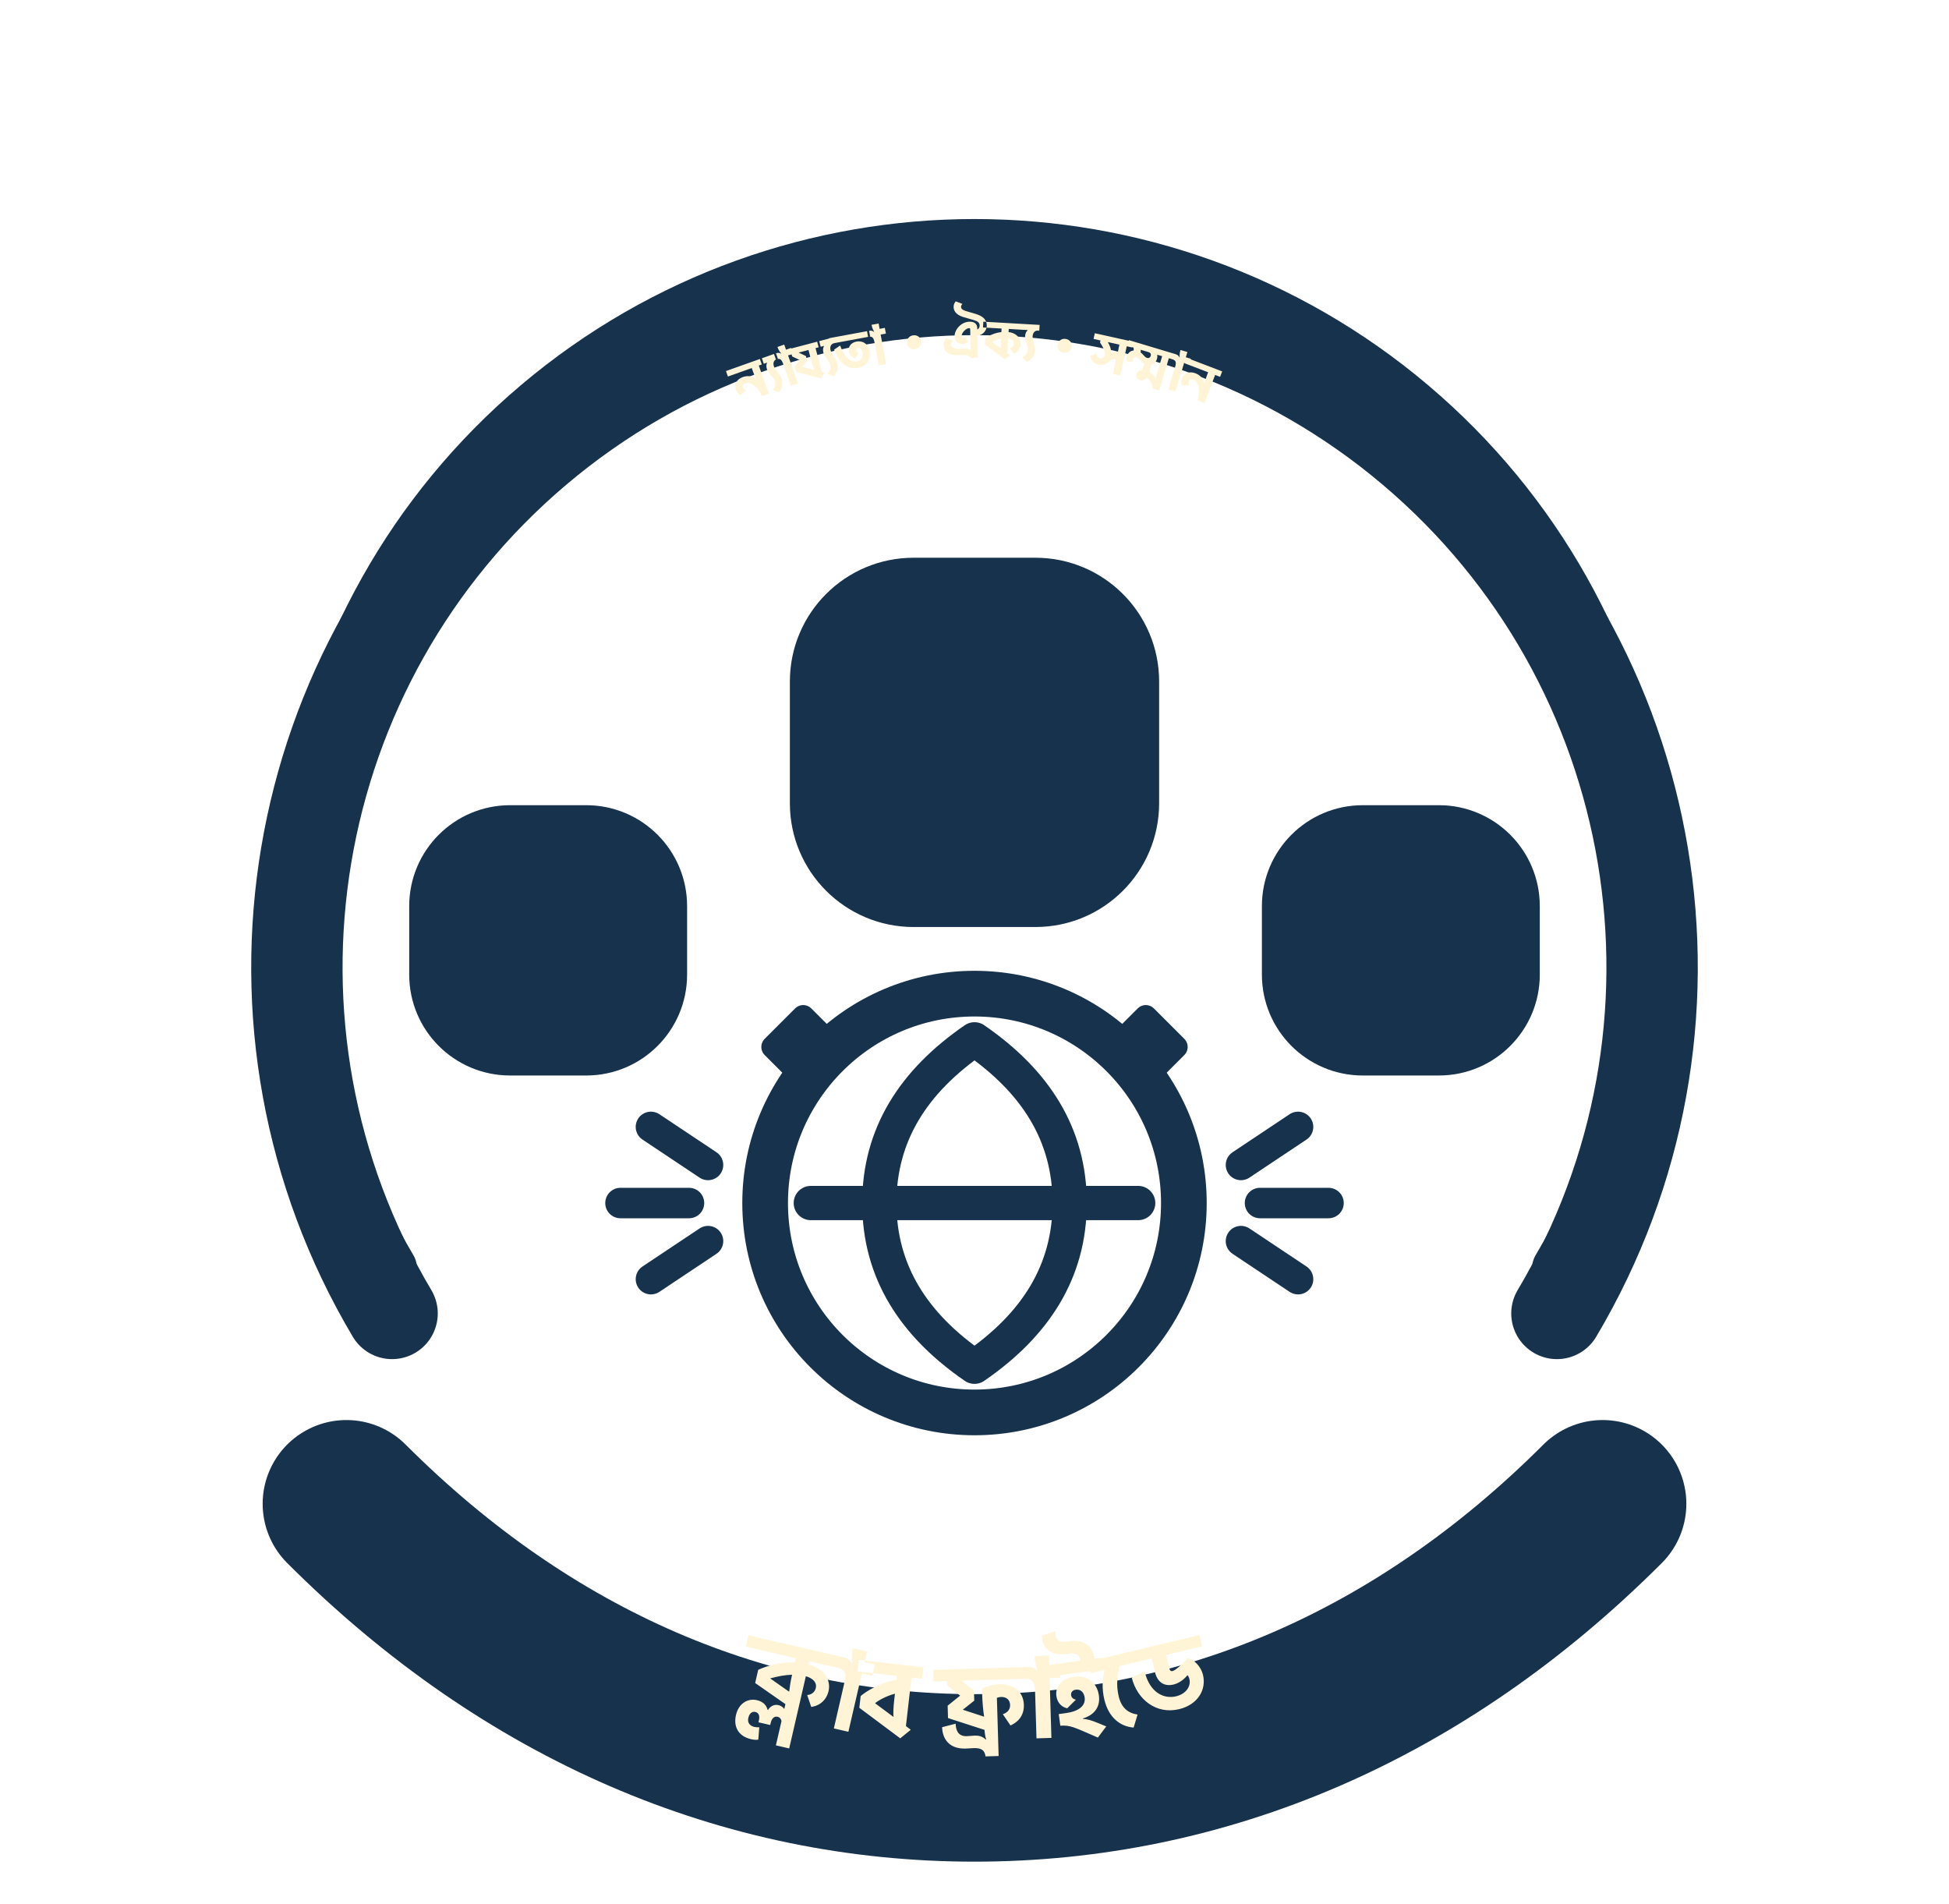
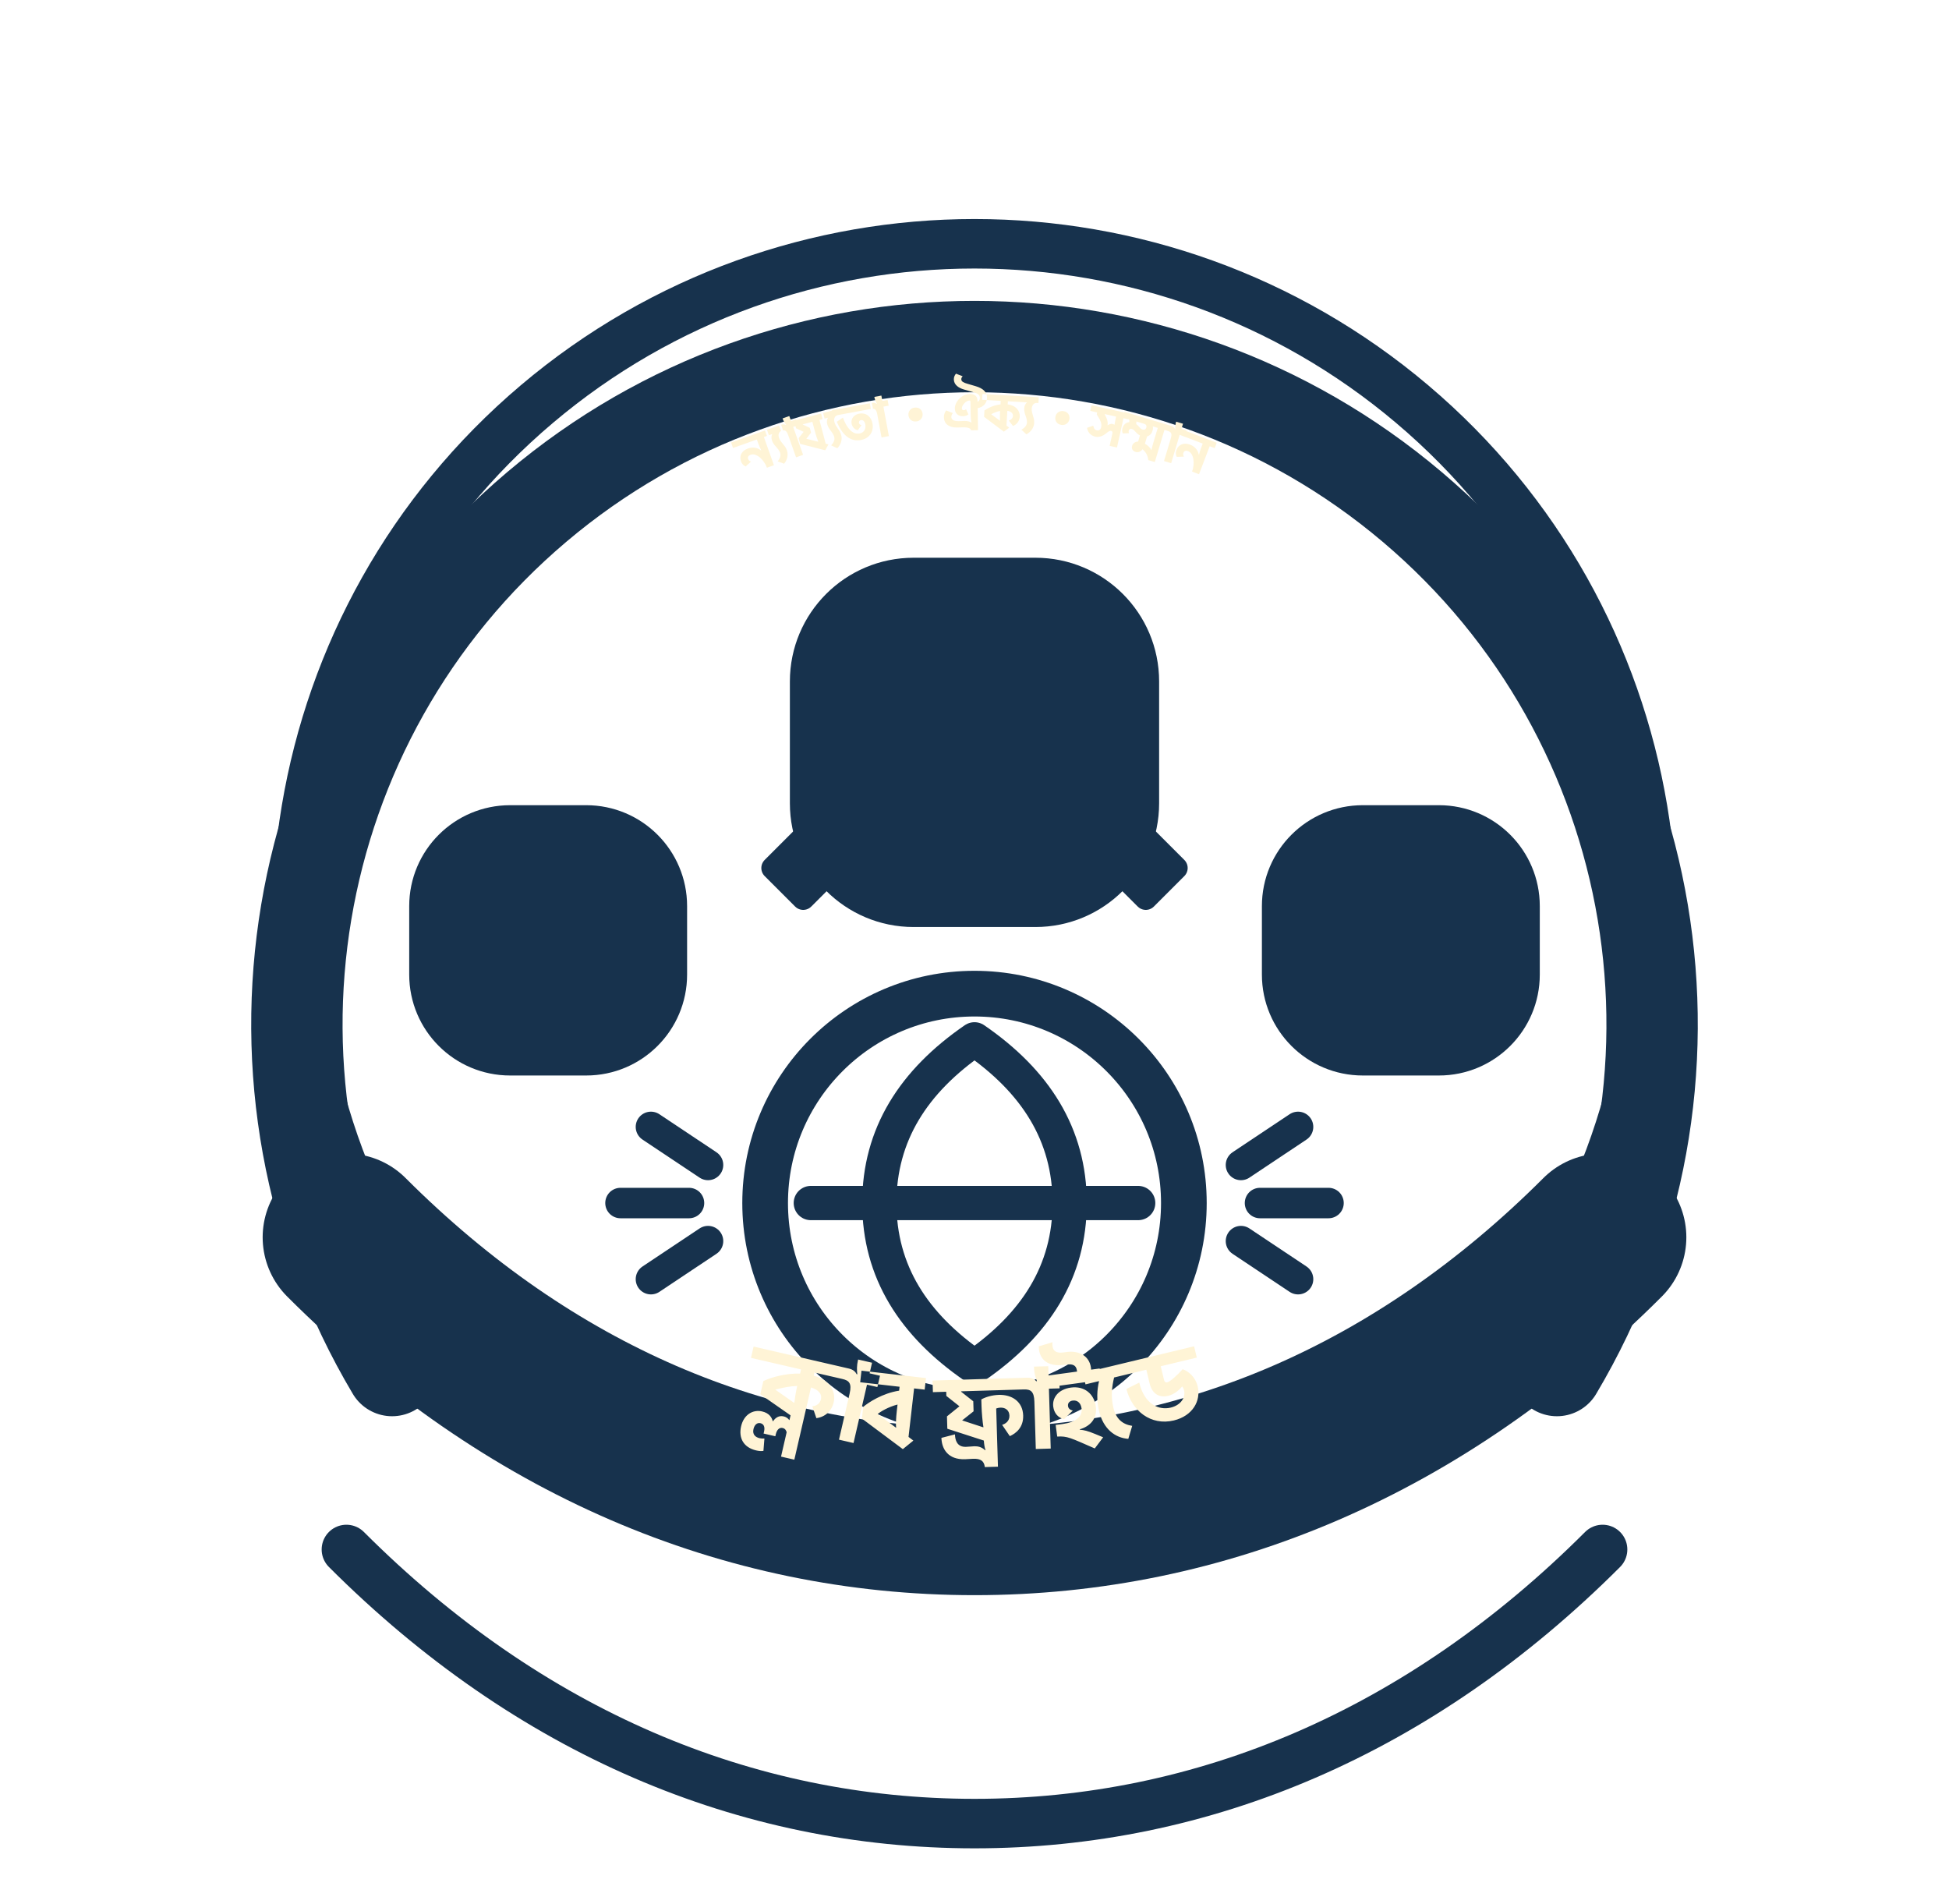
<svg xmlns="http://www.w3.org/2000/svg" viewBox="0 0 512 500" role="img" aria-labelledby="title desc" version="1.1" id="svg15">
  <g stroke="#17324D" stroke-width="13" stroke-linecap="round" stroke-linejoin="round" id="g8">
    <path fill="none" stroke="#17324D" d="M103 333a178 178 0 1 1 306 0" id="path1" />
    <g id="younger-member" aria-label="younger-member">
      <rect x="114" y="218" width="60" height="58" rx="20" fill="#17324D" stroke="#17324D" id="rect1" />
      <circle cx="144" cy="247" r="7" fill="none" stroke="none" id="circle1" />
    </g>
    <g id="adult-member" aria-label="adult-member">
      <rect x="214" y="153" width="84" height="84" rx="26" fill="#17324D" stroke="#17324D" id="rect2" />
      <circle cx="256" cy="195" r="9" fill="none" stroke="none" id="circle2" />
    </g>
    <g id="older-member" aria-label="older-member">
      <rect x="338" y="218" width="60" height="58" rx="20" fill="#17324D" stroke="#17324D" id="rect3" />
      <circle cx="368" cy="247" r="7" fill="none" stroke="none" id="circle3" />
    </g>
    <circle cx="256" cy="316" r="55" fill="none" stroke="#17324D" stroke-width="12" id="circle4" />
    <path fill="none" stroke="#17324D" stroke-width="9" d="M256 273c-16 11-25 25-25 43s9 32 25 43m0-86c16 11 25 25 25 43s-9 32-25 43m-43-43h86" id="path4" />
    <path fill="none" stroke="#17324D" stroke-width="8" d="M181 316h-18M186 306l-15-10M186 326l-15 10M331 316h18M326 306l15-10M326 326l15 10" id="path5" />
    <path fill="none" stroke="#17324D" d="M91 407c48 48 105 72 165 72s117-24 165-72" id="path6" />
-     <path fill="#17324D" stroke="#17324D" stroke-width="6" d="m211 267 8 8-8 8-8-8z" id="path7" />
-     <path fill="#17324D" stroke="#17324D" stroke-width="6" d="m301 267 8 8-8 8-8-8z" id="path8" />
+     <path fill="#17324D" stroke="#17324D" stroke-width="6" d="m211 220 8 8-8 8-8-8z" id="path7" />
+     <path fill="#17324D" stroke="#17324D" stroke-width="6" d="m301 220 8 8-8 8-8-8z" id="path8" />
  </g>
  <defs id="defs8">
-     <path id="motto-arc" d="M103 345a178 178 0 1 1 306 0" />
-     <path id="name-arc" d="M91 395c48 48 105 72 165 72s117-24 165-72" />
+     <path id="motto-arc" d="M103 360a178 178 0 1 1 306 0" />
+     <path id="name-arc" d="M91 325c48 48 105 72 165 72s117-24 165-72" />
  </defs>
-   <path d="M103 345a178 178 0 1 1 306 0" fill="none" stroke="#17324D" stroke-width="24" stroke-linecap="round" id="path9" />
-   <path d="M91 395c48 48 105 72 165 72s117-24 165-72" fill="none" stroke="#17324D" stroke-width="44" stroke-linecap="round" id="path10" />
+   <path d="M103 360a178 178 0 1 1 306 0" fill="none" stroke="#17324D" stroke-width="24" stroke-linecap="round" id="path9" />
+   <path d="M91 325c48 48 105 72 165 72s117-24 165-72" fill="none" stroke="#17324D" stroke-width="44" stroke-linecap="round" id="path10" />
  <g font-family="Kohinoor Bangla, Bangla Sangam MN, sans-serif" text-anchor="middle" id="g15">
    <g id="text14" style="font-weight:700;font-size:14px;letter-spacing:0" aria-label="ন্যায্যতা•ঐক্য•সম্মান">
-       <path style="fill:#fff4d6" d="m 195.956,102.479 c -0.329,-0.091 -0.631,-0.311 -0.767,-0.693 -0.188,-0.528 0.106,-0.914 0.66,-1.111 1.583,-0.563 3.576,1.448 4.246,3.334 l 0.028,0.079 1.847,-0.657 -2.636,-7.413 1.319,-0.469 -0.511,-1.438 -9.432,3.353 0.511,1.438 6.266,-2.228 0.366,1.029 c 0.249,0.699 0.541,1.353 0.78,1.818 l -0.048,0.032 c -0.994,-0.791 -2.224,-0.948 -3.438,-0.516 -1.557,0.553 -2.381,1.827 -1.823,3.397 0.249,0.699 0.709,1.115 1.226,1.317 z m 5.529,-7.226 -1.359,0.483 -0.511,-1.438 4.234,-1.506 0.511,1.438 -0.383,0.136 c -0.646,0.23 -1,0.95 -0.662,1.9 0.46,1.293 1.564,1.851 2.062,3.249 0.403,1.134 0.134,2.508 -0.74,3.517 l -1.673,-0.609 c 0.726,-0.927 0.835,-1.664 0.614,-2.284 -0.455,-1.28 -1.612,-1.775 -2.099,-3.146 -0.272,-0.765 -0.146,-1.33 0.024,-1.688 z m 2.804,-3.983 c 0.22,0.62 0.554,1.14 0.912,1.563 l -0.092,0.033 c -0.229,-0.142 -0.639,-0.293 -1.246,-0.077 l -0.541,0.192 0.511,1.438 0.053,-0.019 c 0.831,-0.295 1.355,-0.2 1.815,1.093 l 2.087,5.87 1.847,-0.657 -2.636,-7.413 1.319,-0.469 -0.511,-1.438 -1.319,0.469 -0.478,-1.345 -1.768,0.628 z m 5.568,1.325 2.531,-0.667 0.689,2.613 c 0.196,0.745 0.585,1.945 0.858,2.597 l -0.054,0.014 -3.087,-0.779 1.246,-1.588 -0.335,-1.273 -1.835,-0.863 z m 5.907,6.811 0.853,-1.542 -0.733,-0.198 -1.642,-6.227 1.354,-0.357 -0.389,-1.476 -8.583,2.263 0.389,1.476 0.948,-0.25 0.139,0.528 1.985,0.939 -1.3,1.66 0.396,1.503 z m 0.685,-8.549 -1.394,0.368 -0.389,-1.476 4.346,-1.146 0.389,1.476 -0.393,0.103 c -0.663,0.175 -1.076,0.863 -0.819,1.837 0.35,1.327 1.404,1.975 1.782,3.41 0.307,1.164 -0.077,2.51 -1.032,3.443 l -1.616,-0.747 c 0.801,-0.863 0.971,-1.588 0.804,-2.224 -0.346,-1.313 -1.457,-1.903 -1.829,-3.311 -0.207,-0.785 -0.034,-1.337 0.165,-1.68 z m 8.17,3.221 c -0.797,-0.151 -1.46,-0.812 -1.634,-1.748 -0.235,-1.266 0.604,-2.347 1.981,-2.602 1.872,-0.347 3.185,0.82 3.506,2.554 0.408,2.203 -0.833,3.956 -3.063,4.369 -2.918,0.541 -4.975,-1.57 -6.313,-4.796 l 1.605,-1.095 c 0.973,2.639 2.462,4.527 4.375,4.173 1.225,-0.227 1.718,-1.258 1.516,-2.345 -0.143,-0.771 -0.564,-1.277 -1.156,-1.167 -0.344,0.064 -0.59,0.351 -0.524,0.709 0.056,0.303 0.316,0.554 0.681,0.6 z m 3.694,-7.191 0.278,1.5 -10.476,1.941 -0.278,-1.5 z m 0.674,-1.435 c 0.12,0.647 0.367,1.213 0.654,1.687 l -0.096,0.018 c -0.203,-0.176 -0.585,-0.39 -1.218,-0.273 l -0.564,0.105 0.278,1.5 0.055,-0.01 c 0.867,-0.161 1.37,0.017 1.62,1.366 l 1.135,6.126 1.927,-0.357 -1.433,-7.736 1.377,-0.255 -0.278,-1.5 -1.377,0.255 -0.26,-1.404 -1.845,0.342 z" id="path15" />
-       <path style="fill:#fff4d6" d="m 238.261,90.079 c 0.098,1.017 0.873,1.758 2.044,1.645 1.073,-0.104 1.775,-0.988 1.677,-2.005 -0.098,-1.017 -0.873,-1.758 -2.044,-1.645 -1.073,0.104 -1.775,0.988 -1.677,2.005 z" id="path16" />
-       <path style="fill:#fff4d6" d="m 255.039,94.027 1.82,-0.03 -0.094,-5.795 c 1.564,-0.235 2.482,-1.469 2.462,-2.742 -0.023,-1.442 -0.935,-2.421 -3.018,-3.031 l -2.209,-0.65 c -0.872,-0.252 -1.521,-0.535 -1.531,-1.137 -0.005,-0.308 0.089,-0.534 0.365,-0.804 l -1.761,-0.685 c -0.33,0.383 -0.574,0.877 -0.564,1.507 0.023,1.428 1.283,2.247 2.605,2.632 l 2.743,0.796 c 0.985,0.278 1.481,0.676 1.493,1.404 0.009,0.546 -0.252,0.886 -0.613,1.06 l -0.004,-0.252 c -0.018,-1.12 -0.604,-1.824 -2.046,-1.801 -2.268,0.037 -3.941,2.192 -3.915,3.788 0.02,1.232 0.776,2.06 2.161,2.037 0.518,-0.008 1.061,-0.171 1.406,-0.485 l -0.638,-1.362 c -0.096,0.114 -0.318,0.271 -0.598,0.276 -0.308,0.005 -0.478,-0.132 -0.485,-0.538 -0.013,-0.798 1.144,-2.007 1.955,-2.02 0.168,-0.003 0.295,0.079 0.3,0.359 l 0.039,2.38 c 0.035,2.17 0.141,2.672 0.232,3.063 l -0.056,9.1e-4 c -0.51,-0.37 -1.183,-0.429 -1.911,-0.417 -0.434,0.007 -0.895,0.043 -1.343,0.05 -1.498,0.024 -1.968,-0.486 -1.978,-1.102 -0.007,-0.448 0.183,-0.787 0.418,-1.015 l -1.79,-0.713 c -0.165,0.213 -0.602,0.878 -0.587,1.774 0.028,1.722 1.291,2.751 3.405,2.717 0.42,-0.007 1.232,-0.034 1.708,-0.042 1.596,-0.026 1.925,0.403 2.029,0.779 z m 10.187,-2.561 c 0.598,-0.162 1.072,-0.598 1.107,-1.199 0.038,-0.657 -0.476,-1.233 -1.479,-1.347 l -0.223,3.886 0.713,0.532 -1.407,1.055 -5.189,-3.902 0.096,-1.677 c 1.152,-0.761 2.563,-1.409 4.214,-1.581 l 0.054,-0.936 -4.878,-0.28 0.087,-1.523 10.86,0.624 -0.087,1.523 -4.095,-0.235 -0.047,0.825 c 2.228,0.268 3.251,1.757 3.167,3.211 -0.065,1.132 -0.734,2.033 -1.768,2.465 z m -4.604,-1.639 2.247,1.658 0.056,0.003 c -0.044,-0.704 -0.014,-1.712 0.029,-2.452 l 0.005,-0.084 c -0.907,0.158 -1.668,0.479 -2.336,0.875 z m 9.351,-3.137 -1.44,-0.083 0.087,-1.523 4.487,0.258 -0.087,1.523 -0.405,-0.023 c -0.685,-0.039 -1.29,0.487 -1.348,1.493 -0.079,1.37 0.723,2.313 0.637,3.795 -0.069,1.202 -0.851,2.363 -2.049,2.953 l -1.305,-1.211 c 1.028,-0.572 1.416,-1.209 1.453,-1.866 0.078,-1.356 -0.796,-2.261 -0.712,-3.715 0.047,-0.811 0.382,-1.282 0.678,-1.546 z" id="path17" />
-       <path style="fill:#fff4d6" d="m 277.818,90.572 c -0.147,1.011 0.43,1.915 1.593,2.084 1.067,0.155 1.959,-0.536 2.106,-1.548 0.147,-1.011 -0.43,-1.915 -1.593,-2.084 -1.067,-0.155 -1.959,0.536 -2.106,1.548 z" id="path18" />
-       <path style="fill:#fff4d6" d="m 288.641,95.807 c 0.779,0.173 1.663,-0.062 2.446,-0.619 0.68,-0.48 1.158,-1.02 1.664,-0.908 0.287,0.064 0.422,0.294 0.356,0.595 l -0.739,3.335 1.927,0.427 1.702,-7.682 1.353,0.3 0.33,-1.49 -10.074,-2.232 -0.33,1.49 1.818,0.403 -0.118,0.533 0.401,0.648 c 0.518,0.832 0.983,1.709 0.759,2.721 -0.124,0.56 -0.539,0.942 -1.14,0.809 -0.656,-0.145 -0.823,-0.684 -0.933,-1.225 l -1.629,0.557 c 0.134,0.947 0.744,2.015 2.206,2.339 z m 4.997,-3.137 c -0.149,-0.105 -0.28,-0.162 -0.512,-0.214 -0.478,-0.106 -0.967,0.158 -1.312,0.355 0.029,-0.194 0.047,-0.405 0.038,-0.623 -0.02,-0.492 -0.171,-1.042 -0.508,-1.719 l -0.28,-0.55 0.012,-0.055 2.993,0.663 -0.203,0.916 c -0.045,0.205 -0.186,0.905 -0.229,1.226 z m 7.653,1.327 c -0.63,-0.189 -0.913,-0.903 -1.65,-1.416 0.028,-0.24 0.039,-0.471 0.023,-0.709 l 2.078,0.624 c 0.51,0.153 0.681,0.555 0.552,0.984 -0.129,0.429 -0.48,0.674 -1.003,0.517 z m 2.347,5.426 c -0.307,-0.633 -0.933,-1.274 -1.721,-1.716 l 0.572,-1.904 c 0.813,-0.224 1.249,-0.897 1.43,-1.5 0.153,-0.51 0.133,-0.881 0.063,-1.136 l 1.314,0.395 -1.023,3.406 c -0.531,1.77 -0.635,2.455 -0.635,2.455 z m 4.768,-4.927 0.439,-1.462 -12.269,-3.684 -0.439,1.462 1.636,0.491 c 0.064,0.224 0.072,0.489 0.036,0.756 -0.911,0.063 -1.525,0.697 -1.783,1.555 -0.169,0.563 -0.078,1.087 0.091,1.401 l 1.615,-0.071 c -0.086,-0.201 -0.137,-0.421 -0.056,-0.689 0.101,-0.335 0.396,-0.539 0.838,-0.406 0.711,0.213 1.063,1.182 2.093,1.695 l -0.47,1.613 c -0.779,0.015 -1.373,0.435 -1.579,1.119 -0.242,0.805 0.237,1.401 0.921,1.607 0.577,0.173 1.271,0.002 1.804,-0.701 0.906,0.681 1.408,1.738 1.516,2.838 l 1.716,0.515 2.537,-8.447 z m 1.681,-2.433 c -0.189,0.63 -0.228,1.247 -0.19,1.8 l -0.094,-0.028 c -0.101,-0.249 -0.342,-0.614 -0.959,-0.799 l -0.55,-0.165 -0.439,1.462 0.054,0.016 c 0.845,0.254 1.211,0.641 0.816,1.955 l -1.792,5.967 1.877,0.564 2.263,-7.536 1.341,0.403 0.439,-1.462 -1.341,-0.403 0.411,-1.368 -1.797,-0.54 z m 2.36,9.14 c -0.192,-0.283 -0.278,-0.646 -0.133,-1.025 0.2,-0.523 0.674,-0.627 1.223,-0.417 1.57,0.599 1.781,3.422 1.068,5.292 l -0.03,0.079 1.831,0.699 2.805,-7.351 1.308,0.499 0.544,-1.426 -9.352,-3.568 -0.544,1.426 6.213,2.37 -0.389,1.02 c -0.264,0.693 -0.467,1.38 -0.586,1.889 l -0.057,-0.007 c -0.244,-1.247 -1.077,-2.164 -2.281,-2.623 -1.543,-0.589 -2.998,-0.155 -3.592,1.402 -0.264,0.693 -0.184,1.308 0.078,1.798 z" id="path19" />
+       <path style="fill:#fff4d6" d="m 197.296,121.248 c -0.329,-0.091 -0.631,-0.311 -0.767,-0.693 -0.188,-0.528 0.106,-0.914 0.66,-1.111 1.583,-0.563 3.576,1.448 4.246,3.334 l 0.028,0.079 1.847,-0.657 -2.636,-7.413 1.319,-0.469 -0.511,-1.438 -9.432,3.353 0.511,1.438 6.266,-2.228 0.366,1.029 c 0.249,0.699 0.541,1.353 0.78,1.818 l -0.048,0.032 c -0.994,-0.791 -2.224,-0.948 -3.438,-0.516 -1.557,0.553 -2.381,1.827 -1.823,3.397 0.249,0.699 0.709,1.115 1.226,1.317 z m 5.529,-7.226 -1.359,0.483 -0.511,-1.438 4.234,-1.506 0.511,1.438 -0.383,0.136 c -0.646,0.23 -1,0.95 -0.662,1.899 0.46,1.293 1.564,1.851 2.062,3.249 0.403,1.134 0.134,2.508 -0.74,3.517 l -1.673,-0.609 c 0.726,-0.927 0.835,-1.664 0.614,-2.284 -0.455,-1.28 -1.612,-1.775 -2.099,-3.147 -0.272,-0.765 -0.146,-1.33 0.024,-1.688 z m 2.804,-3.983 c 0.22,0.62 0.554,1.14 0.912,1.563 l -0.092,0.033 c -0.229,-0.142 -0.639,-0.293 -1.246,-0.077 l -0.541,0.192 0.511,1.438 0.053,-0.019 c 0.831,-0.295 1.355,-0.2 1.815,1.093 l 2.087,5.87 1.847,-0.657 -2.636,-7.413 1.319,-0.469 -0.511,-1.438 -1.319,0.469 -0.478,-1.345 -1.768,0.628 z m 5.248,1.424 2.532,-0.667 0.689,2.613 c 0.196,0.745 0.585,1.945 0.858,2.597 l -0.054,0.014 -3.087,-0.779 1.246,-1.588 -0.335,-1.273 -1.835,-0.863 z m 5.907,6.811 0.853,-1.542 -0.733,-0.198 -1.642,-6.227 1.354,-0.357 -0.389,-1.476 -8.583,2.263 0.389,1.476 0.948,-0.25 0.139,0.528 1.985,0.939 -1.3,1.66 0.396,1.503 z m 0.685,-8.549 -1.394,0.368 -0.389,-1.476 4.346,-1.146 0.389,1.476 -0.393,0.103 c -0.663,0.175 -1.076,0.863 -0.819,1.837 0.35,1.327 1.404,1.975 1.782,3.41 0.307,1.164 -0.077,2.51 -1.032,3.443 l -1.616,-0.747 c 0.801,-0.863 0.971,-1.588 0.804,-2.224 -0.346,-1.313 -1.457,-1.903 -1.829,-3.311 -0.207,-0.785 -0.034,-1.337 0.165,-1.68 z m 7.879,3.286 c -0.797,-0.151 -1.46,-0.812 -1.634,-1.748 -0.235,-1.266 0.604,-2.347 1.981,-2.602 1.872,-0.347 3.185,0.82 3.506,2.554 0.408,2.203 -0.833,3.956 -3.063,4.369 -2.918,0.541 -4.975,-1.57 -6.313,-4.796 l 1.605,-1.095 c 0.973,2.639 2.462,4.527 4.375,4.173 1.225,-0.227 1.718,-1.258 1.516,-2.345 -0.143,-0.771 -0.564,-1.277 -1.156,-1.167 -0.344,0.064 -0.59,0.351 -0.524,0.709 0.056,0.303 0.316,0.554 0.681,0.6 z m 3.694,-7.191 0.278,1.5 -10.476,1.941 -0.278,-1.5 z m 0.674,-1.435 c 0.12,0.647 0.367,1.213 0.654,1.687 l -0.096,0.018 c -0.203,-0.176 -0.585,-0.39 -1.218,-0.273 l -0.564,0.105 0.278,1.5 0.055,-0.01 c 0.867,-0.161 1.37,0.017 1.62,1.366 l 1.135,6.126 1.927,-0.357 -1.433,-7.736 1.377,-0.255 -0.278,-1.5 -1.377,0.255 -0.26,-1.404 -1.845,0.342 z" id="path15" />
+       <path style="fill:#fff4d6" d="m 238.647,109.061 c 0.098,1.017 0.873,1.758 2.044,1.645 1.073,-0.104 1.775,-0.988 1.677,-2.005 -0.098,-1.017 -0.873,-1.758 -2.044,-1.645 -1.073,0.104 -1.775,0.988 -1.677,2.005 z" id="path16" />
+       <path style="fill:#fff4d6" d="m 255.104,113.027 1.82,-0.03 -0.094,-5.795 c 1.564,-0.235 2.482,-1.469 2.462,-2.742 -0.023,-1.442 -0.935,-2.421 -3.018,-3.031 l -2.209,-0.65 c -0.872,-0.252 -1.521,-0.535 -1.531,-1.137 -0.005,-0.308 0.089,-0.534 0.365,-0.804 l -1.761,-0.685 c -0.33,0.383 -0.574,0.877 -0.564,1.507 0.023,1.428 1.283,2.247 2.605,2.632 l 2.743,0.796 c 0.985,0.278 1.481,0.676 1.493,1.404 0.009,0.546 -0.252,0.886 -0.613,1.06 l -0.004,-0.252 c -0.018,-1.12 -0.604,-1.824 -2.046,-1.801 -2.268,0.037 -3.941,2.192 -3.915,3.788 0.02,1.232 0.776,2.06 2.161,2.037 0.518,-0.008 1.061,-0.171 1.406,-0.485 l -0.638,-1.362 c -0.096,0.114 -0.318,0.271 -0.598,0.276 -0.308,0.005 -0.478,-0.132 -0.485,-0.538 -0.013,-0.798 1.144,-2.007 1.955,-2.02 0.168,-0.003 0.295,0.079 0.3,0.359 l 0.039,2.38 c 0.035,2.17 0.141,2.672 0.232,3.063 l -0.056,9.1e-4 c -0.51,-0.37 -1.183,-0.429 -1.911,-0.417 -0.434,0.007 -0.895,0.043 -1.343,0.05 -1.498,0.024 -1.968,-0.486 -1.978,-1.102 -0.007,-0.448 0.183,-0.787 0.418,-1.015 l -1.79,-0.713 c -0.165,0.213 -0.602,0.878 -0.587,1.774 0.028,1.722 1.291,2.751 3.405,2.717 0.42,-0.007 1.232,-0.034 1.708,-0.042 1.596,-0.026 1.925,0.403 2.029,0.779 z m 9.892,-2.567 c 0.598,-0.162 1.072,-0.598 1.107,-1.199 0.038,-0.657 -0.476,-1.233 -1.479,-1.347 l -0.223,3.886 0.713,0.532 -1.407,1.055 -5.189,-3.902 0.096,-1.677 c 1.152,-0.761 2.563,-1.409 4.214,-1.581 l 0.054,-0.936 -4.878,-0.28 0.087,-1.523 10.86,0.624 -0.087,1.523 -4.095,-0.235 -0.047,0.825 c 2.228,0.268 3.251,1.757 3.167,3.211 -0.065,1.132 -0.734,2.033 -1.768,2.465 z m -4.604,-1.639 2.247,1.658 0.056,0.003 c -0.044,-0.704 -0.014,-1.712 0.029,-2.452 l 0.005,-0.084 c -0.907,0.158 -1.668,0.479 -2.336,0.875 z m 9.351,-3.137 -1.44,-0.083 0.087,-1.523 4.487,0.258 -0.087,1.523 -0.405,-0.023 c -0.685,-0.039 -1.29,0.487 -1.348,1.493 -0.079,1.37 0.723,2.313 0.637,3.795 -0.069,1.202 -0.851,2.363 -2.049,2.953 l -1.305,-1.211 c 1.028,-0.572 1.416,-1.209 1.453,-1.866 0.078,-1.356 -0.796,-2.261 -0.712,-3.715 0.047,-0.811 0.382,-1.282 0.678,-1.546 z" id="path17" />
+       <path style="fill:#fff4d6" d="m 277.244,109.531 c -0.147,1.011 0.43,1.915 1.593,2.084 1.067,0.155 1.959,-0.536 2.106,-1.548 0.147,-1.011 -0.43,-1.915 -1.593,-2.084 -1.067,-0.155 -1.959,0.536 -2.106,1.548 z" id="path18" />
+       <path style="fill:#fff4d6" d="m 287.776,114.713 c 0.779,0.173 1.663,-0.062 2.446,-0.619 0.68,-0.48 1.158,-1.02 1.664,-0.908 0.287,0.064 0.422,0.294 0.356,0.595 l -0.739,3.335 1.927,0.427 1.702,-7.682 1.353,0.3 0.33,-1.49 -10.074,-2.232 -0.33,1.49 1.818,0.403 -0.118,0.533 0.401,0.648 c 0.518,0.832 0.983,1.709 0.759,2.721 -0.124,0.56 -0.539,0.942 -1.14,0.809 -0.656,-0.145 -0.823,-0.684 -0.933,-1.225 l -1.629,0.557 c 0.134,0.947 0.744,2.015 2.206,2.339 z m 4.997,-3.137 c -0.149,-0.105 -0.28,-0.162 -0.512,-0.214 -0.478,-0.106 -0.967,0.158 -1.312,0.355 0.029,-0.194 0.047,-0.405 0.038,-0.623 -0.02,-0.492 -0.171,-1.042 -0.508,-1.719 l -0.28,-0.55 0.012,-0.055 2.993,0.663 -0.203,0.916 c -0.045,0.205 -0.186,0.905 -0.229,1.226 z m 7.368,1.253 c -0.63,-0.189 -0.913,-0.903 -1.65,-1.416 0.028,-0.24 0.039,-0.471 0.023,-0.709 l 2.078,0.624 c 0.51,0.153 0.681,0.555 0.552,0.984 -0.129,0.429 -0.48,0.674 -1.003,0.517 z m 2.347,5.426 c -0.307,-0.633 -0.933,-1.274 -1.721,-1.716 l 0.572,-1.904 c 0.813,-0.224 1.249,-0.897 1.43,-1.5 0.153,-0.51 0.133,-0.881 0.063,-1.136 l 1.314,0.395 -1.023,3.406 c -0.531,1.77 -0.635,2.455 -0.635,2.455 z m 4.768,-4.927 0.439,-1.462 -12.269,-3.684 -0.439,1.462 1.636,0.491 c 0.064,0.224 0.072,0.489 0.036,0.756 -0.911,0.063 -1.525,0.697 -1.783,1.555 -0.169,0.563 -0.078,1.087 0.091,1.401 l 1.615,-0.071 c -0.086,-0.201 -0.137,-0.421 -0.056,-0.689 0.101,-0.335 0.396,-0.539 0.838,-0.406 0.711,0.213 1.063,1.182 2.093,1.696 l -0.47,1.613 c -0.779,0.015 -1.373,0.435 -1.579,1.119 -0.242,0.805 0.237,1.401 0.921,1.607 0.577,0.173 1.271,0.002 1.804,-0.701 0.906,0.681 1.408,1.738 1.516,2.838 l 1.716,0.515 2.537,-8.447 z m 1.681,-2.433 c -0.189,0.63 -0.228,1.247 -0.19,1.8 l -0.094,-0.028 c -0.101,-0.249 -0.342,-0.614 -0.959,-0.799 l -0.55,-0.165 -0.439,1.462 0.054,0.016 c 0.845,0.254 1.211,0.641 0.816,1.955 l -1.792,5.967 1.877,0.564 2.263,-7.536 1.341,0.403 0.439,-1.462 -1.341,-0.403 0.411,-1.368 -1.797,-0.54 z m 2.084,9.046 c -0.192,-0.283 -0.278,-0.646 -0.133,-1.025 0.2,-0.523 0.674,-0.627 1.223,-0.417 1.57,0.599 1.781,3.422 1.068,5.292 l -0.03,0.079 1.831,0.699 2.805,-7.351 1.308,0.499 0.544,-1.426 -9.352,-3.568 -0.544,1.426 6.213,2.37 -0.389,1.02 c -0.264,0.693 -0.467,1.38 -0.586,1.889 l -0.057,-0.007 c -0.244,-1.247 -1.077,-2.164 -2.281,-2.623 -1.543,-0.589 -2.998,-0.155 -3.592,1.402 -0.264,0.693 -0.184,1.308 0.078,1.798 z" id="path19" />
    </g>
-     <path d="m 220.952,438.292 0.686,-2.974 -25.019,-5.773 -0.686,2.974 13.15,3.034 -0.252,1.091 c -3.683,-0.103 -7.455,0.924 -9.65,1.969 l -0.799,3.465 7.946,5.54 -0.283,1.228 -0.082,-0.019 c -0.222,-0.281 -0.577,-0.737 -1.478,-0.944 -1.2,-0.277 -2.153,0.365 -2.735,1.266 l -0.109,-0.025 c -0.241,-0.947 -0.894,-2.103 -2.804,-2.544 -2.374,-0.548 -4.787,0.821 -5.498,3.904 -0.711,3.083 0.638,5.578 3.967,6.346 0.655,0.151 1.356,0.227 1.897,0.122 l 0.26,-3.245 c -0.38,0.027 -0.863,0.002 -1.272,-0.092 -0.982,-0.227 -1.946,-0.909 -1.606,-2.382 0.277,-1.2 1.007,-1.75 1.826,-1.561 0.819,0.189 1.259,0.894 0.957,2.204 l -0.12,0.518 3.083,0.711 0.12,-0.518 c 0.271,-1.173 0.917,-1.857 1.817,-1.65 0.655,0.151 0.936,0.676 1.033,1.129 l -1.473,6.384 3.492,0.806 4.375,-18.962 c 1.994,0.575 2.932,1.74 2.623,3.077 -0.264,1.146 -1.156,1.773 -2.269,1.862 l 1.062,3.119 c 2.344,-0.321 4.027,-1.887 4.562,-4.206 0.535,-2.319 -0.51,-5.635 -5.262,-6.961 l 0.189,-0.819 z m -13.631,6.022 -0.136,-0.032 -4.871,-3.423 c 1.899,-0.51 3.889,-0.913 5.769,-0.968 l -0.057,0.246 c -0.302,1.31 -0.571,2.972 -0.705,4.176 z m 16.697,-11.09 c -0.296,1.282 -0.294,2.518 -0.145,3.616 l -0.191,-0.044 c -0.233,-0.485 -0.762,-1.182 -2.017,-1.471 l -1.119,-0.258 -0.686,2.974 0.109,0.025 c 1.719,0.397 2.5,1.123 1.883,3.796 l -2.801,12.141 3.82,0.881 3.538,-15.333 2.728,0.63 0.686,-2.974 -2.728,-0.63 0.642,-2.783 -3.656,-0.844 z m 11.617,6.993 -10.348,-1.186 0.348,-3.032 16.941,1.942 -0.348,3.032 -2.782,-0.319 -1.46,12.741 1.271,0.963 -2.766,2.248 -10.748,-8.024 0.354,-3.088 c 1.374,-1.167 5.09,-3.588 9.421,-4.247 z m -0.536,4.673 c -2.38,0.601 -4.527,1.877 -5.219,2.502 l 4.753,3.532 0.111,0.013 c -0.143,-0.721 -0.031,-2.681 0.164,-4.378 z m 23.798,16.462 3.442,-0.103 -0.458,-15.281 c 0.332,-0.122 0.722,-0.218 1.086,-0.229 1.315,-0.04 2.345,0.658 2.388,2.113 0.044,1.455 -1.084,2.161 -1.917,2.411 l 2.022,2.965 c 1.603,-0.72 3.602,-2.265 3.507,-5.428 -0.109,-3.638 -2.939,-5.514 -6.409,-5.41 -1.763,0.053 -3.54,0.582 -4.586,1.202 l 0.055,1.847 c 0.046,1.539 0.262,4.054 0.5,5.447 l -0.112,0.003 -5.488,-1.796 3.01,-2.387 -0.079,-2.631 -3.185,-2.51 -0.003,-0.112 17.464,-0.524 -0.091,-3.051 -24.881,0.746 0.091,3.051 3.498,-0.105 0.033,1.092 3.443,2.726 -3.282,2.648 0.097,3.247 9.589,3.102 c 0.052,0.811 0.195,1.843 0.44,2.536 l -0.112,0.003 c -0.922,-0.869 -1.881,-1.064 -2.86,-1.035 -0.924,0.028 -1.089,0.117 -2.153,0.149 -2.379,0.071 -2.854,-1.763 -2.899,-3.275 l -3.558,0.919 c 0.088,2.939 1.741,5.746 6.191,5.613 1.147,-0.034 1.09,-0.089 2.153,-0.121 2.015,-0.06 2.847,0.587 3.063,2.177 z m 12.915,-26.103 c 0.04,1.315 0.355,2.51 0.778,3.534 l -0.196,0.006 c -0.348,-0.41 -1.037,-0.949 -2.324,-0.911 l -1.147,0.034 0.091,3.051 0.112,-0.003 c 1.763,-0.053 2.703,0.451 2.785,3.194 l 0.374,12.454 3.918,-0.118 -0.472,-15.729 2.799,-0.084 -0.091,-3.051 -2.799,0.084 -0.086,-2.855 -3.75,0.113 z m 5.693,10.213 c 0.216,1.581 1.155,2.866 2.847,3.256 l 2.29,-2.263 c -0.787,-0.175 -1.184,-0.601 -1.264,-1.184 -0.106,-0.777 0.412,-1.328 1.216,-1.438 1.304,-0.178 2.158,0.694 2.344,2.053 0.3,2.192 -1.594,3.638 -4.923,4.093 l -1.886,0.258 0.417,3.052 c 2.662,-0.166 3.435,0.322 9.865,3.116 l 2.199,-2.929 -2.157,-0.892 c -1.975,-0.804 -2.821,-0.999 -3.965,-1.097 l -0.015,-0.111 c 2.638,-0.756 4.657,-2.728 4.21,-6.002 -0.455,-3.329 -3.032,-5.435 -6.528,-4.957 -3.329,0.455 -4.974,2.687 -4.651,5.045 z m -3.81,-15.87 c 0.01,0.281 0.02,0.562 0.058,0.84 0.326,2.386 2.047,4.637 6.736,3.996 l 0.25,-0.034 c 1.803,-0.247 2.779,0.072 2.984,1.57 0.011,0.083 0.023,0.166 0.034,0.25 l -9.488,1.298 0.414,3.024 15.424,-2.109 -0.414,-3.024 -2.247,0.307 c 0.005,-0.17 -0.018,-0.337 -0.041,-0.503 -0.448,-3.274 -3.335,-4.546 -6.359,-4.133 l -0.832,0.114 c -2.164,0.296 -2.768,-0.611 -2.905,-1.609 -0.049,-0.361 -0.043,-0.729 -0.005,-1.073 z m 25.137,20.772 c -2.543,-0.396 -4.235,-1.804 -4.949,-4.771 -0.727,-3.022 -0.336,-5.708 0.193,-7.937 l 1.96,-0.471 -0.714,-2.967 -9.474,2.278 0.714,2.967 3.566,-0.858 c -0.536,2.202 -0.703,4.978 -0.009,7.864 1.133,4.71 4.202,7.053 7.69,7.309 z m 16.969,-17.933 -0.714,-2.967 -20.853,5.015 0.714,2.967 7.595,-1.827 0.871,3.621 c 0.602,2.505 2.308,3.851 4.895,3.229 1.606,-0.386 2.934,-1.57 3.642,-2.46 0.242,0.287 0.415,0.649 0.507,1.03 0.439,1.824 -0.795,3.877 -3.518,4.532 -3.022,0.727 -6.866,-0.768 -8.26,-6.567 l -3.37,1.674 c 1.436,5.731 6.426,9.715 12.442,8.268 4.928,-1.185 7.204,-5.131 6.274,-8.996 -0.537,-2.232 -2.267,-3.919 -3.953,-4.463 -1.379,1.57 -3.276,3.264 -4.011,3.441 -0.381,0.092 -0.72,3.3e-4 -0.897,-0.735 l -0.838,-3.485 z" id="text15" style="font-weight:800;font-size:28px;letter-spacing:0;fill:#fff4d6" aria-label="ক্লাব ফ্রাইডে" />
+     <path d="m 222.301,362.446 0.686,-2.974 -25.019,-5.773 -0.686,2.974 13.15,3.034 -0.252,1.091 c -3.683,-0.103 -7.455,0.924 -9.65,1.969 l -0.799,3.465 7.946,5.54 -0.283,1.228 -0.082,-0.019 c -0.222,-0.281 -0.577,-0.737 -1.478,-0.944 -1.2,-0.277 -2.153,0.365 -2.735,1.266 l -0.109,-0.025 c -0.241,-0.947 -0.894,-2.103 -2.804,-2.544 -2.374,-0.548 -4.787,0.821 -5.498,3.904 -0.711,3.083 0.638,5.578 3.967,6.346 0.655,0.151 1.356,0.227 1.897,0.122 l 0.26,-3.245 c -0.38,0.027 -0.863,0.002 -1.272,-0.092 -0.982,-0.227 -1.946,-0.909 -1.606,-2.382 0.277,-1.2 1.007,-1.75 1.826,-1.561 0.819,0.189 1.259,0.894 0.957,2.204 l -0.12,0.518 3.083,0.711 0.12,-0.518 c 0.271,-1.173 0.917,-1.857 1.817,-1.65 0.655,0.151 0.936,0.676 1.033,1.129 l -1.473,6.384 3.492,0.806 4.375,-18.962 c 1.994,0.575 2.932,1.74 2.623,3.077 -0.264,1.146 -1.156,1.773 -2.269,1.862 l 1.062,3.119 c 2.344,-0.321 4.027,-1.887 4.562,-4.206 0.535,-2.319 -0.51,-5.635 -5.262,-6.961 l 0.189,-0.818 z m -13.631,6.022 -0.136,-0.032 -4.871,-3.423 c 1.899,-0.51 3.889,-0.913 5.769,-0.968 l -0.057,0.246 c -0.302,1.31 -0.571,2.972 -0.705,4.176 z m 16.697,-11.09 c -0.296,1.282 -0.294,2.518 -0.145,3.616 l -0.191,-0.044 c -0.233,-0.485 -0.762,-1.182 -2.017,-1.471 l -1.119,-0.258 -0.686,2.974 0.109,0.025 c 1.719,0.397 2.5,1.123 1.883,3.796 l -2.801,12.141 3.82,0.881 3.538,-15.333 2.728,0.63 0.686,-2.974 -2.728,-0.63 0.642,-2.783 -3.656,-0.844 z m 10.951,6.878 -10.348,-1.186 0.348,-3.032 16.941,1.942 -0.348,3.032 -2.782,-0.319 -1.46,12.741 1.271,0.963 -2.766,2.248 -10.748,-8.024 0.354,-3.088 c 1.374,-1.167 5.09,-3.588 9.421,-4.247 z m -0.536,4.673 c -2.38,0.601 -4.527,1.877 -5.219,2.502 l 4.753,3.532 0.111,0.013 c -0.143,-0.721 -0.031,-2.681 0.164,-4.378 z m 22.935,16.425 3.442,-0.103 -0.458,-15.281 c 0.332,-0.122 0.722,-0.218 1.086,-0.229 1.315,-0.04 2.345,0.658 2.388,2.113 0.044,1.455 -1.084,2.161 -1.917,2.411 l 2.022,2.965 c 1.603,-0.72 3.602,-2.265 3.507,-5.428 -0.109,-3.638 -2.939,-5.514 -6.409,-5.41 -1.763,0.053 -3.54,0.582 -4.586,1.202 l 0.055,1.847 c 0.046,1.539 0.262,4.054 0.5,5.447 l -0.112,0.003 -5.488,-1.796 3.01,-2.387 -0.079,-2.631 -3.185,-2.51 -0.003,-0.112 17.464,-0.524 -0.091,-3.051 -24.881,0.746 0.091,3.051 3.498,-0.105 0.033,1.092 3.443,2.726 -3.282,2.648 0.097,3.247 9.589,3.102 c 0.052,0.811 0.195,1.843 0.44,2.536 l -0.112,0.003 c -0.922,-0.869 -1.881,-1.064 -2.86,-1.035 -0.924,0.028 -1.089,0.117 -2.153,0.149 -2.379,0.071 -2.854,-1.763 -2.899,-3.275 l -3.558,0.919 c 0.088,2.939 1.741,5.746 6.191,5.613 1.147,-0.034 1.09,-0.089 2.153,-0.121 2.015,-0.06 2.847,0.587 3.063,2.177 z m 12.915,-26.103 c 0.04,1.315 0.355,2.51 0.778,3.534 l -0.196,0.006 c -0.348,-0.41 -1.037,-0.949 -2.324,-0.911 l -1.147,0.034 0.091,3.051 0.112,-0.003 c 1.763,-0.053 2.703,0.451 2.785,3.194 l 0.374,12.454 3.918,-0.118 -0.472,-15.729 2.799,-0.084 -0.091,-3.051 -2.799,0.084 -0.086,-2.855 -3.75,0.113 z m 5.06,10.266 c 0.216,1.581 1.155,2.866 2.847,3.256 l 2.29,-2.263 c -0.787,-0.175 -1.184,-0.601 -1.264,-1.184 -0.106,-0.777 0.412,-1.328 1.216,-1.438 1.304,-0.178 2.158,0.694 2.344,2.053 0.3,2.192 -1.594,3.638 -4.923,4.093 l -1.886,0.258 0.417,3.052 c 2.662,-0.166 3.435,0.321 9.865,3.116 l 2.199,-2.929 -2.157,-0.892 c -1.975,-0.804 -2.821,-0.999 -3.965,-1.097 l -0.015,-0.111 c 2.638,-0.756 4.657,-2.728 4.21,-6.002 -0.455,-3.329 -3.032,-5.435 -6.528,-4.957 -3.329,0.455 -4.974,2.687 -4.651,5.045 z m -3.81,-15.87 c 0.01,0.281 0.02,0.562 0.058,0.84 0.326,2.386 2.047,4.637 6.736,3.996 l 0.25,-0.034 c 1.803,-0.247 2.779,0.072 2.984,1.57 0.011,0.083 0.023,0.166 0.034,0.25 l -9.488,1.298 0.414,3.024 15.424,-2.109 -0.414,-3.024 -2.247,0.307 c 0.005,-0.17 -0.018,-0.337 -0.041,-0.503 -0.448,-3.274 -3.335,-4.546 -6.359,-4.133 l -0.832,0.114 c -2.164,0.296 -2.768,-0.611 -2.905,-1.609 -0.049,-0.361 -0.043,-0.729 -0.005,-1.073 z m 24.547,20.883 c -2.543,-0.396 -4.235,-1.804 -4.949,-4.771 -0.727,-3.022 -0.336,-5.708 0.193,-7.937 l 1.96,-0.471 -0.714,-2.967 -9.474,2.278 0.714,2.967 3.566,-0.858 c -0.536,2.202 -0.703,4.978 -0.009,7.864 1.133,4.71 4.202,7.053 7.69,7.309 z m 16.969,-17.933 -0.714,-2.967 -20.853,5.015 0.714,2.967 7.595,-1.827 0.871,3.621 c 0.602,2.505 2.308,3.851 4.895,3.229 1.606,-0.386 2.934,-1.57 3.642,-2.46 0.242,0.287 0.415,0.649 0.507,1.03 0.439,1.824 -0.795,3.877 -3.518,4.532 -3.022,0.727 -6.866,-0.768 -8.26,-6.567 l -3.37,1.674 c 1.436,5.731 6.426,9.715 12.442,8.268 4.928,-1.185 7.204,-5.131 6.274,-8.996 -0.537,-2.232 -2.267,-3.919 -3.953,-4.463 -1.379,1.57 -3.276,3.264 -4.011,3.441 -0.381,0.092 -0.72,3.4e-4 -0.897,-0.735 l -0.838,-3.485 z" id="text15" style="font-weight:800;font-size:28px;letter-spacing:0;fill:#fff4d6" aria-label="ক্লাব ফ্রাইডে" />
  </g>
</svg>
